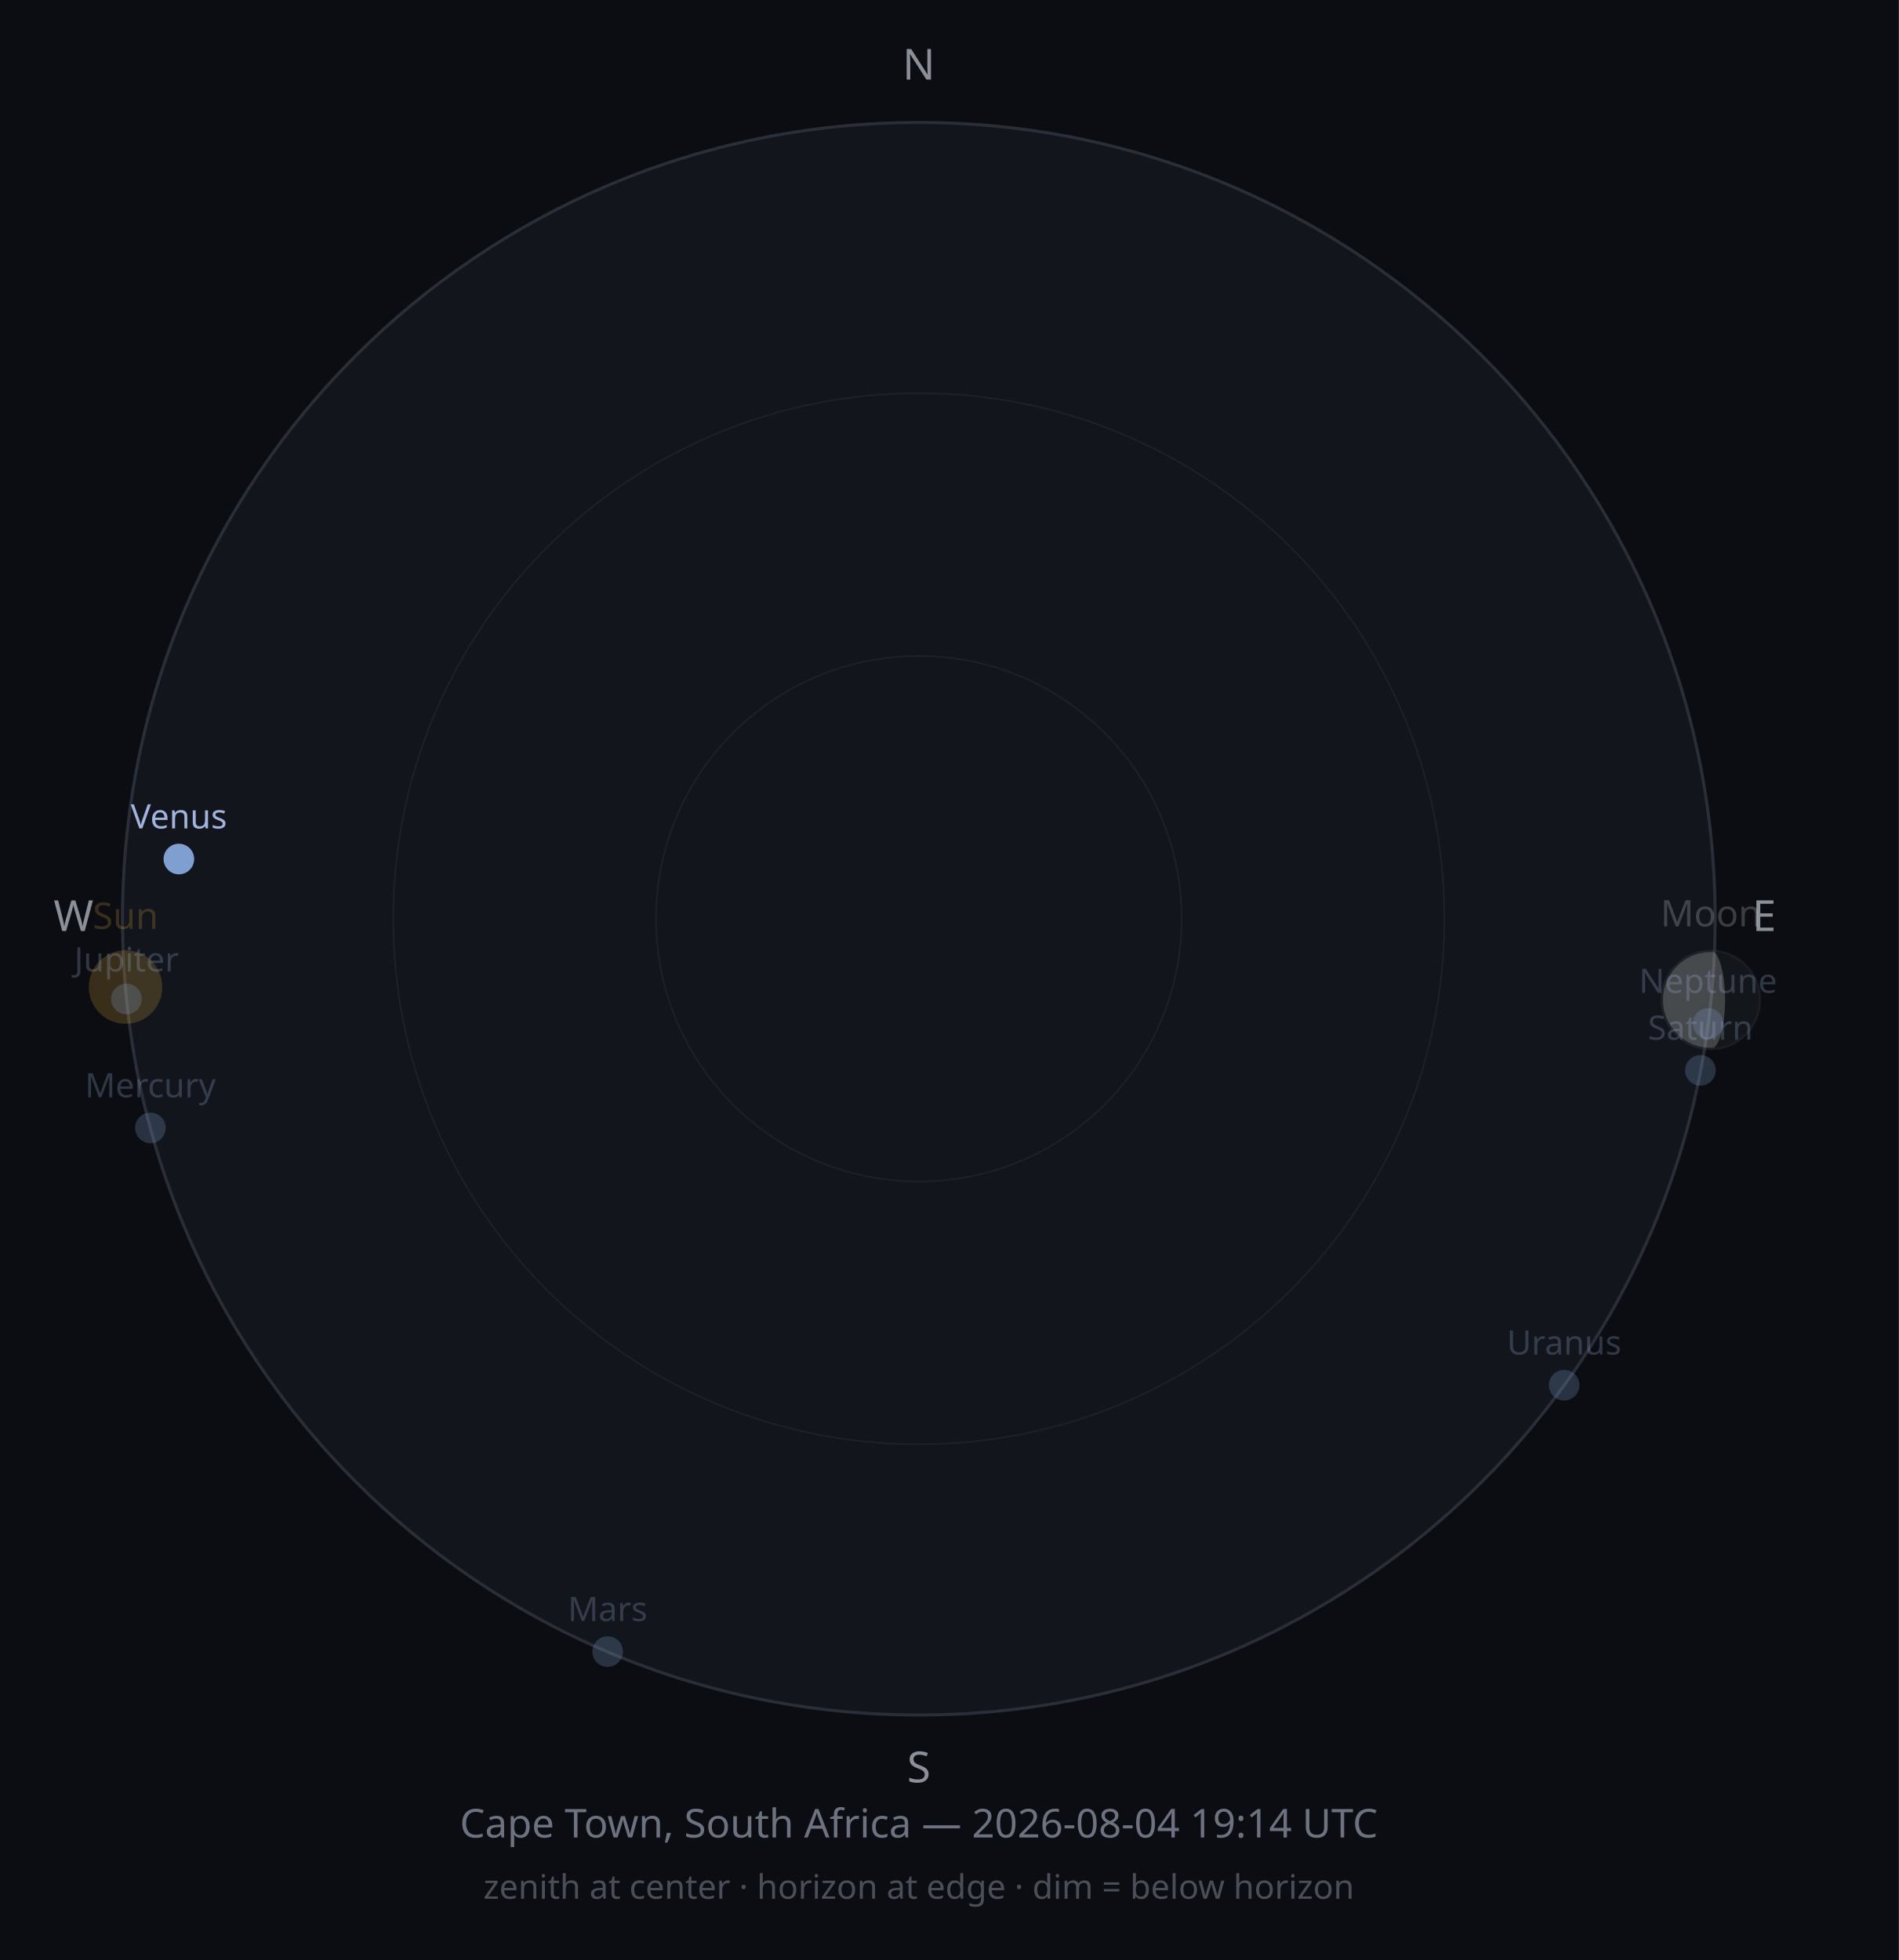
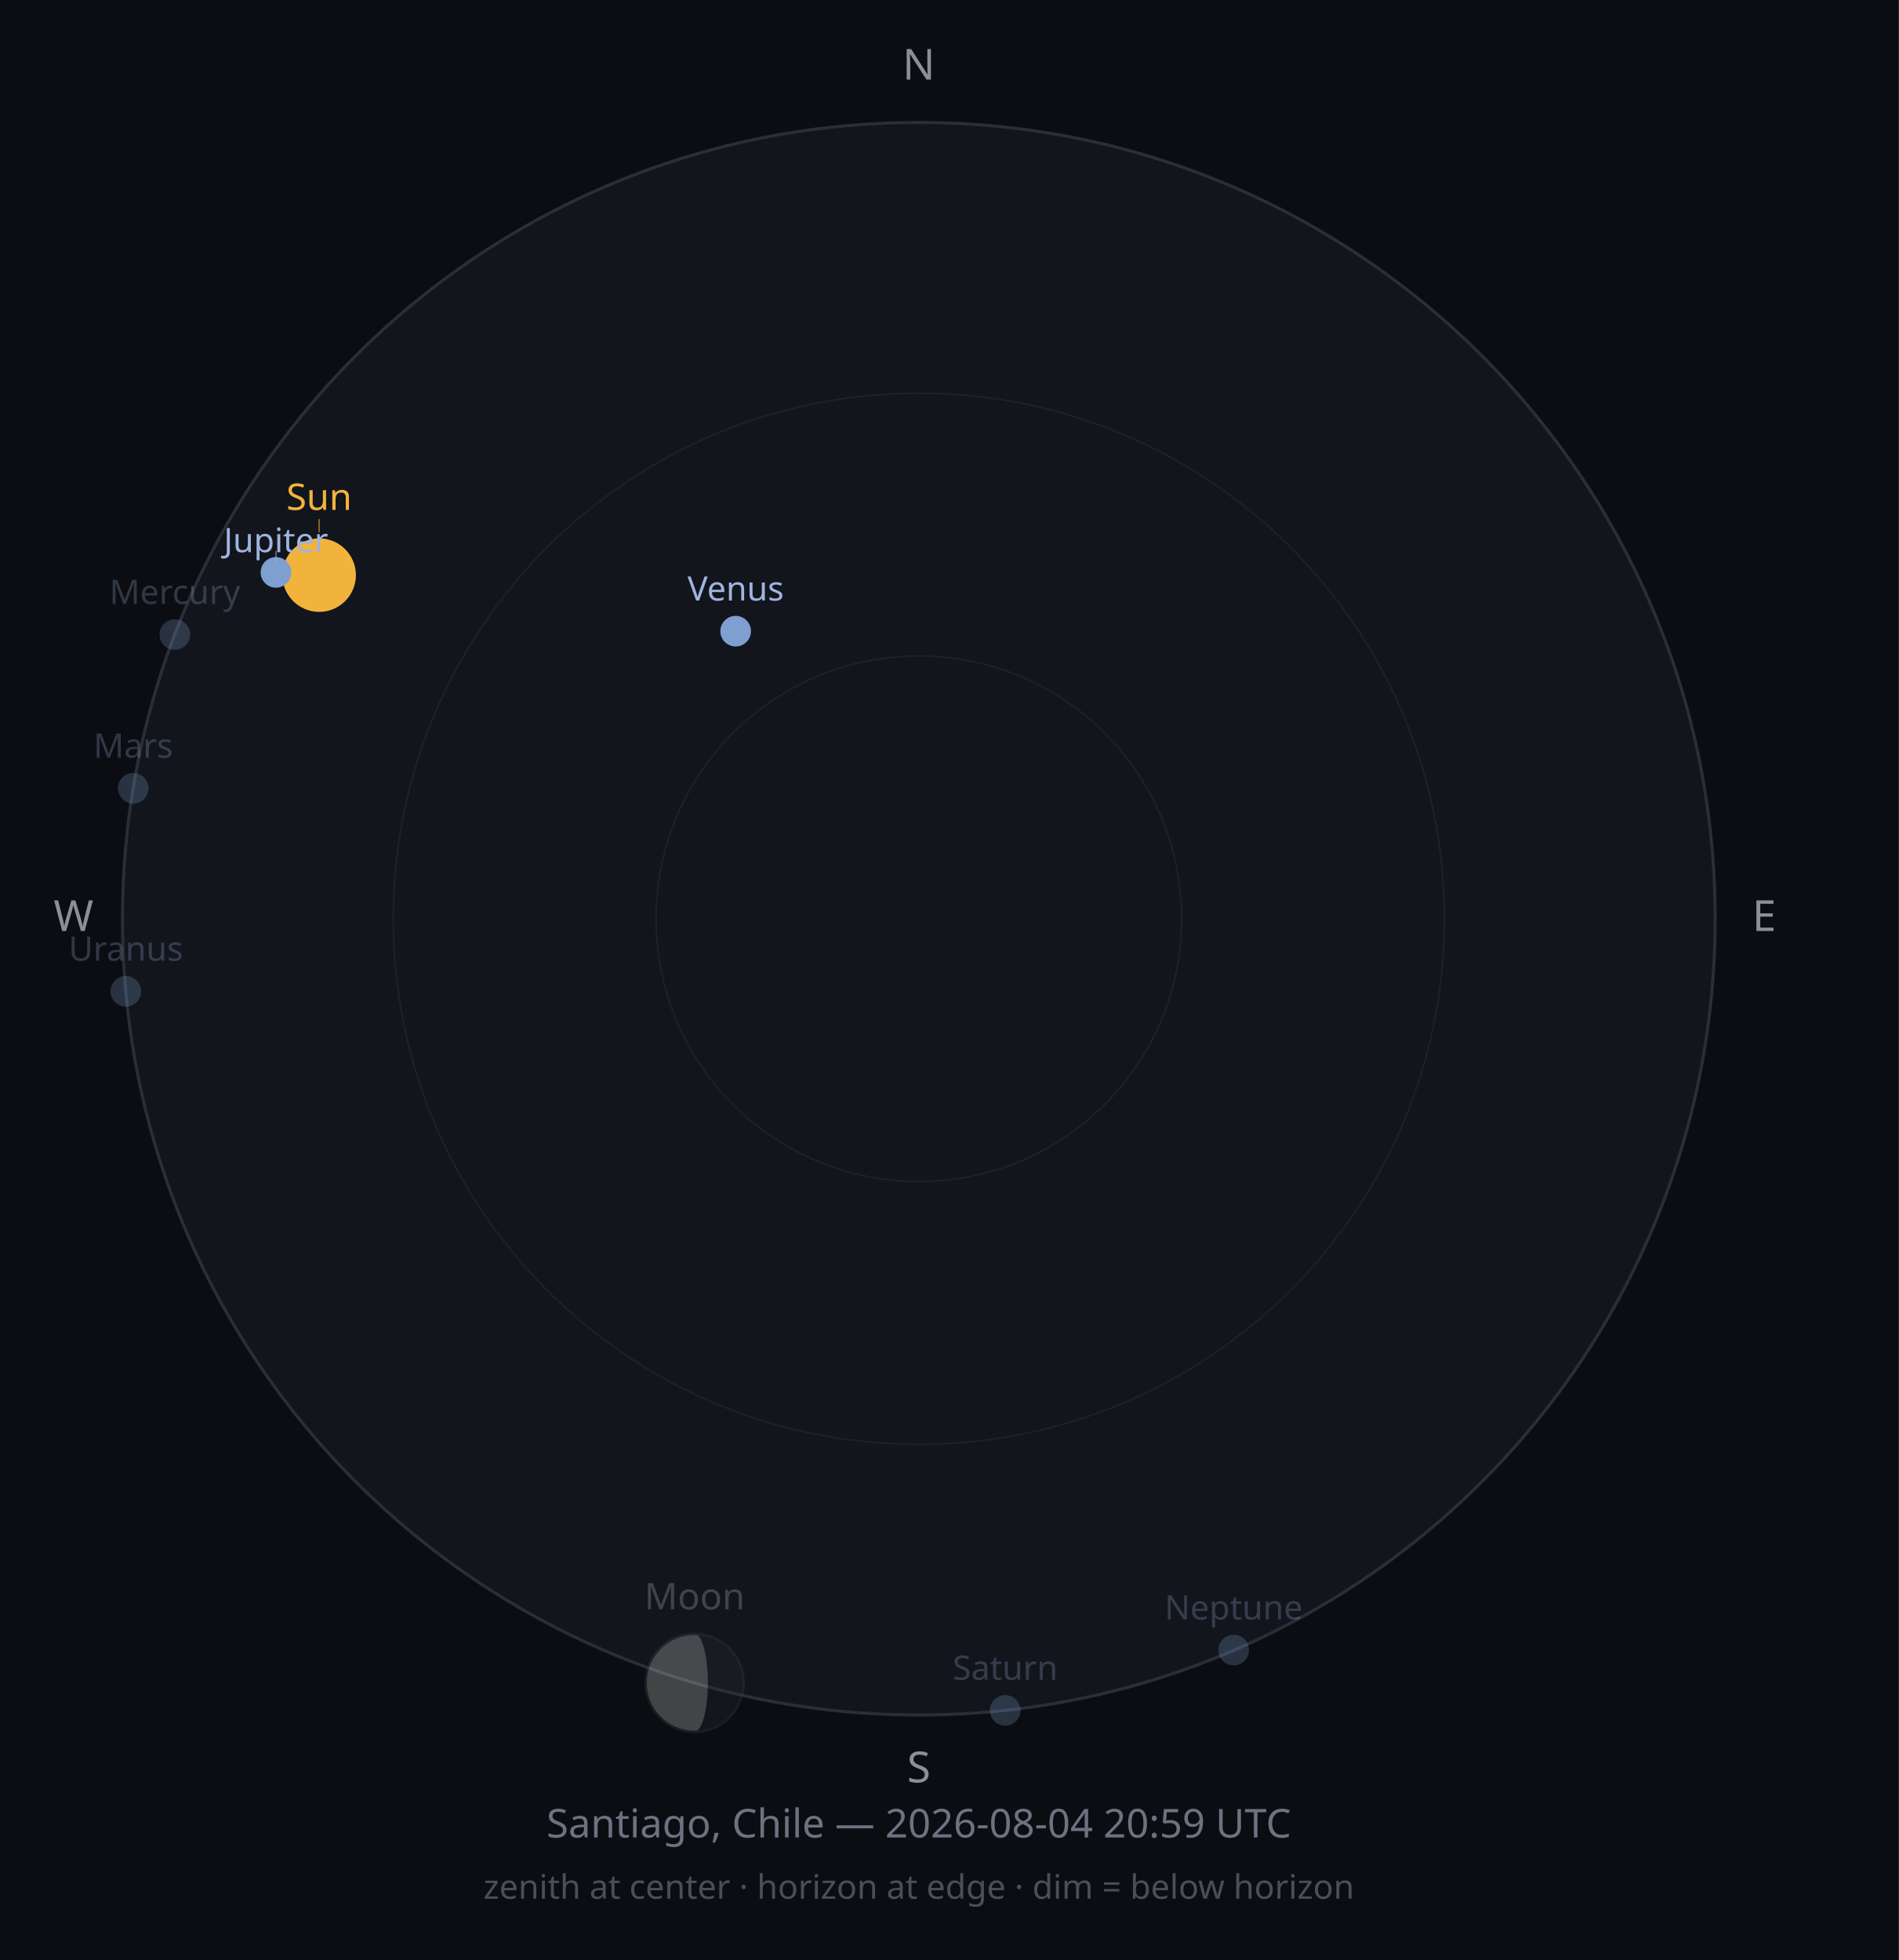
<svg xmlns="http://www.w3.org/2000/svg" width="620" height="640" viewBox="0 0 620 640">
  <rect width="620" height="640" fill="#0B0D12" />
  <circle cx="300" cy="300" r="260" fill="#12151C" stroke="#2A2E38" stroke-width="1" />
  <circle cx="300" cy="300" r="171.6" fill="none" stroke="#1D212B" stroke-width="0.5" />
  <circle cx="300" cy="300" r="85.8" fill="none" stroke="#1D212B" stroke-width="0.5" />
  <text x="300" y="26" font-size="14" fill="#8A8F98" text-anchor="middle" font-family="sans-serif">N</text>
  <text x="576" y="304" font-size="14" fill="#8A8F98" text-anchor="middle" font-family="sans-serif">E</text>
  <text x="300" y="582" font-size="14" fill="#8A8F98" text-anchor="middle" font-family="sans-serif">S</text>
  <text x="24" y="304" font-size="14" fill="#8A8F98" text-anchor="middle" font-family="sans-serif">W</text>
-   <circle cx="41.0" cy="322.3" r="12" fill="#F2B33D" opacity="0.2" />
-   <text x="41.0" y="303.3" font-size="12" fill="#F2B33D" opacity="0.2" text-anchor="middle" font-family="sans-serif">Sun</text>
+   <circle cx="104.2" cy="187.8" r="12" fill="#F2B33D" opacity="1" />
+   <line x1="104.2" y1="173.8" x2="104.2" y2="169.5" stroke="#F2B33D" stroke-width="0.5" opacity="0.50" />
+   <text x="104.2" y="166.5" font-size="12" fill="#F2B33D" opacity="1" text-anchor="middle" font-family="sans-serif">Sun</text>
  <g opacity="0.25">
-     <circle cx="558.6" cy="326.5" r="16" fill="#2B2E33" />
-     <path d="M558.649,310.47 A16,16 0 0,0 558.649,342.47 A4.594,16 0 0,0 558.649,310.47 Z" fill="#E8E6DE" />
-     <circle cx="558.6" cy="326.5" r="16" fill="none" stroke="#4A4D52" stroke-width="0.75" />
+     <circle cx="226.8" cy="549.5" r="16" fill="#2B2E33" />
+     <path d="M226.777,533.476 A16,16 0 0,0 226.777,565.476 A4.348,16 0 0,0 226.777,533.476 Z" fill="#E8E6DE" />
+     <circle cx="226.8" cy="549.5" r="16" fill="none" stroke="#4A4D52" stroke-width="0.75" />
  </g>
-   <text x="558.6" y="302.5" font-size="12" fill="#C9CDD3" opacity="0.25" text-anchor="middle" font-family="sans-serif">Moon</text>
-   <circle cx="49.1" cy="368.3" r="5" fill="#7F9FD0" opacity="0.25" />
-   <text x="49.1" y="358.3" font-size="11" fill="#9FB4DE" opacity="0.25" text-anchor="middle" font-family="sans-serif">Mercury</text>
-   <circle cx="58.4" cy="280.5" r="5" fill="#7F9FD0" opacity="1" />
-   <text x="58.4" y="270.5" font-size="11" fill="#9FB4DE" opacity="1" text-anchor="middle" font-family="sans-serif">Venus</text>
-   <circle cx="198.4" cy="539.3" r="5" fill="#7F9FD0" opacity="0.25" />
-   <text x="198.4" y="529.3" font-size="11" fill="#9FB4DE" opacity="0.25" text-anchor="middle" font-family="sans-serif">Mars</text>
-   <circle cx="41.3" cy="326.2" r="5" fill="#7F9FD0" opacity="0.25" />
-   <text x="41.3" y="317.2" font-size="11" fill="#9FB4DE" opacity="0.25" text-anchor="middle" font-family="sans-serif">Jupiter</text>
-   <circle cx="555.2" cy="349.5" r="5" fill="#7F9FD0" opacity="0.25" />
-   <text x="555.2" y="339.5" font-size="11" fill="#9FB4DE" opacity="0.25" text-anchor="middle" font-family="sans-serif">Saturn</text>
-   <circle cx="510.7" cy="452.3" r="5" fill="#7F9FD0" opacity="0.25" />
-   <text x="510.7" y="442.3" font-size="11" fill="#9FB4DE" opacity="0.25" text-anchor="middle" font-family="sans-serif">Uranus</text>
-   <circle cx="557.7" cy="334.2" r="5" fill="#7F9FD0" opacity="0.25" />
-   <text x="557.7" y="324.2" font-size="11" fill="#9FB4DE" opacity="0.25" text-anchor="middle" font-family="sans-serif">Neptune</text>
-   <text x="300" y="600" font-size="13" fill="#6C7280" text-anchor="middle" font-family="sans-serif">Cape Town, South Africa — 2026-08-04 19:14 UTC</text>
+   <text x="226.8" y="525.5" font-size="12" fill="#C9CDD3" opacity="0.25" text-anchor="middle" font-family="sans-serif">Moon</text>
+   <circle cx="57.1" cy="207.2" r="5" fill="#7F9FD0" opacity="0.25" />
+   <text x="57.1" y="197.2" font-size="11" fill="#9FB4DE" opacity="0.25" text-anchor="middle" font-family="sans-serif">Mercury</text>
+   <circle cx="240.2" cy="206.1" r="5" fill="#7F9FD0" opacity="1" />
+   <text x="240.2" y="196.1" font-size="11" fill="#9FB4DE" opacity="1" text-anchor="middle" font-family="sans-serif">Venus</text>
+   <circle cx="43.5" cy="257.4" r="5" fill="#7F9FD0" opacity="0.25" />
+   <text x="43.5" y="247.4" font-size="11" fill="#9FB4DE" opacity="0.25" text-anchor="middle" font-family="sans-serif">Mars</text>
+   <circle cx="90.1" cy="186.9" r="5" fill="#7F9FD0" opacity="1" />
+   <line x1="90.1" y1="179.9" x2="90.1" y2="183.3" stroke="#9FB4DE" stroke-width="0.5" opacity="0.50" />
+   <text x="90.1" y="180.3" font-size="11" fill="#9FB4DE" opacity="1" text-anchor="middle" font-family="sans-serif">Jupiter</text>
+   <circle cx="328.2" cy="558.5" r="5" fill="#7F9FD0" opacity="0.25" />
+   <text x="328.2" y="548.5" font-size="11" fill="#9FB4DE" opacity="0.25" text-anchor="middle" font-family="sans-serif">Saturn</text>
+   <circle cx="41.1" cy="323.7" r="5" fill="#7F9FD0" opacity="0.25" />
+   <text x="41.1" y="313.7" font-size="11" fill="#9FB4DE" opacity="0.25" text-anchor="middle" font-family="sans-serif">Uranus</text>
+   <circle cx="402.8" cy="538.8" r="5" fill="#7F9FD0" opacity="0.25" />
+   <text x="402.8" y="528.8" font-size="11" fill="#9FB4DE" opacity="0.25" text-anchor="middle" font-family="sans-serif">Neptune</text>
+   <text x="300" y="600" font-size="13" fill="#6C7280" text-anchor="middle" font-family="sans-serif">Santiago, Chile — 2026-08-04 20:59 UTC</text>
  <text x="300" y="620" font-size="11" fill="#4A4E58" text-anchor="middle" font-family="sans-serif">zenith at center · horizon at edge · dim = below horizon</text>
</svg>
